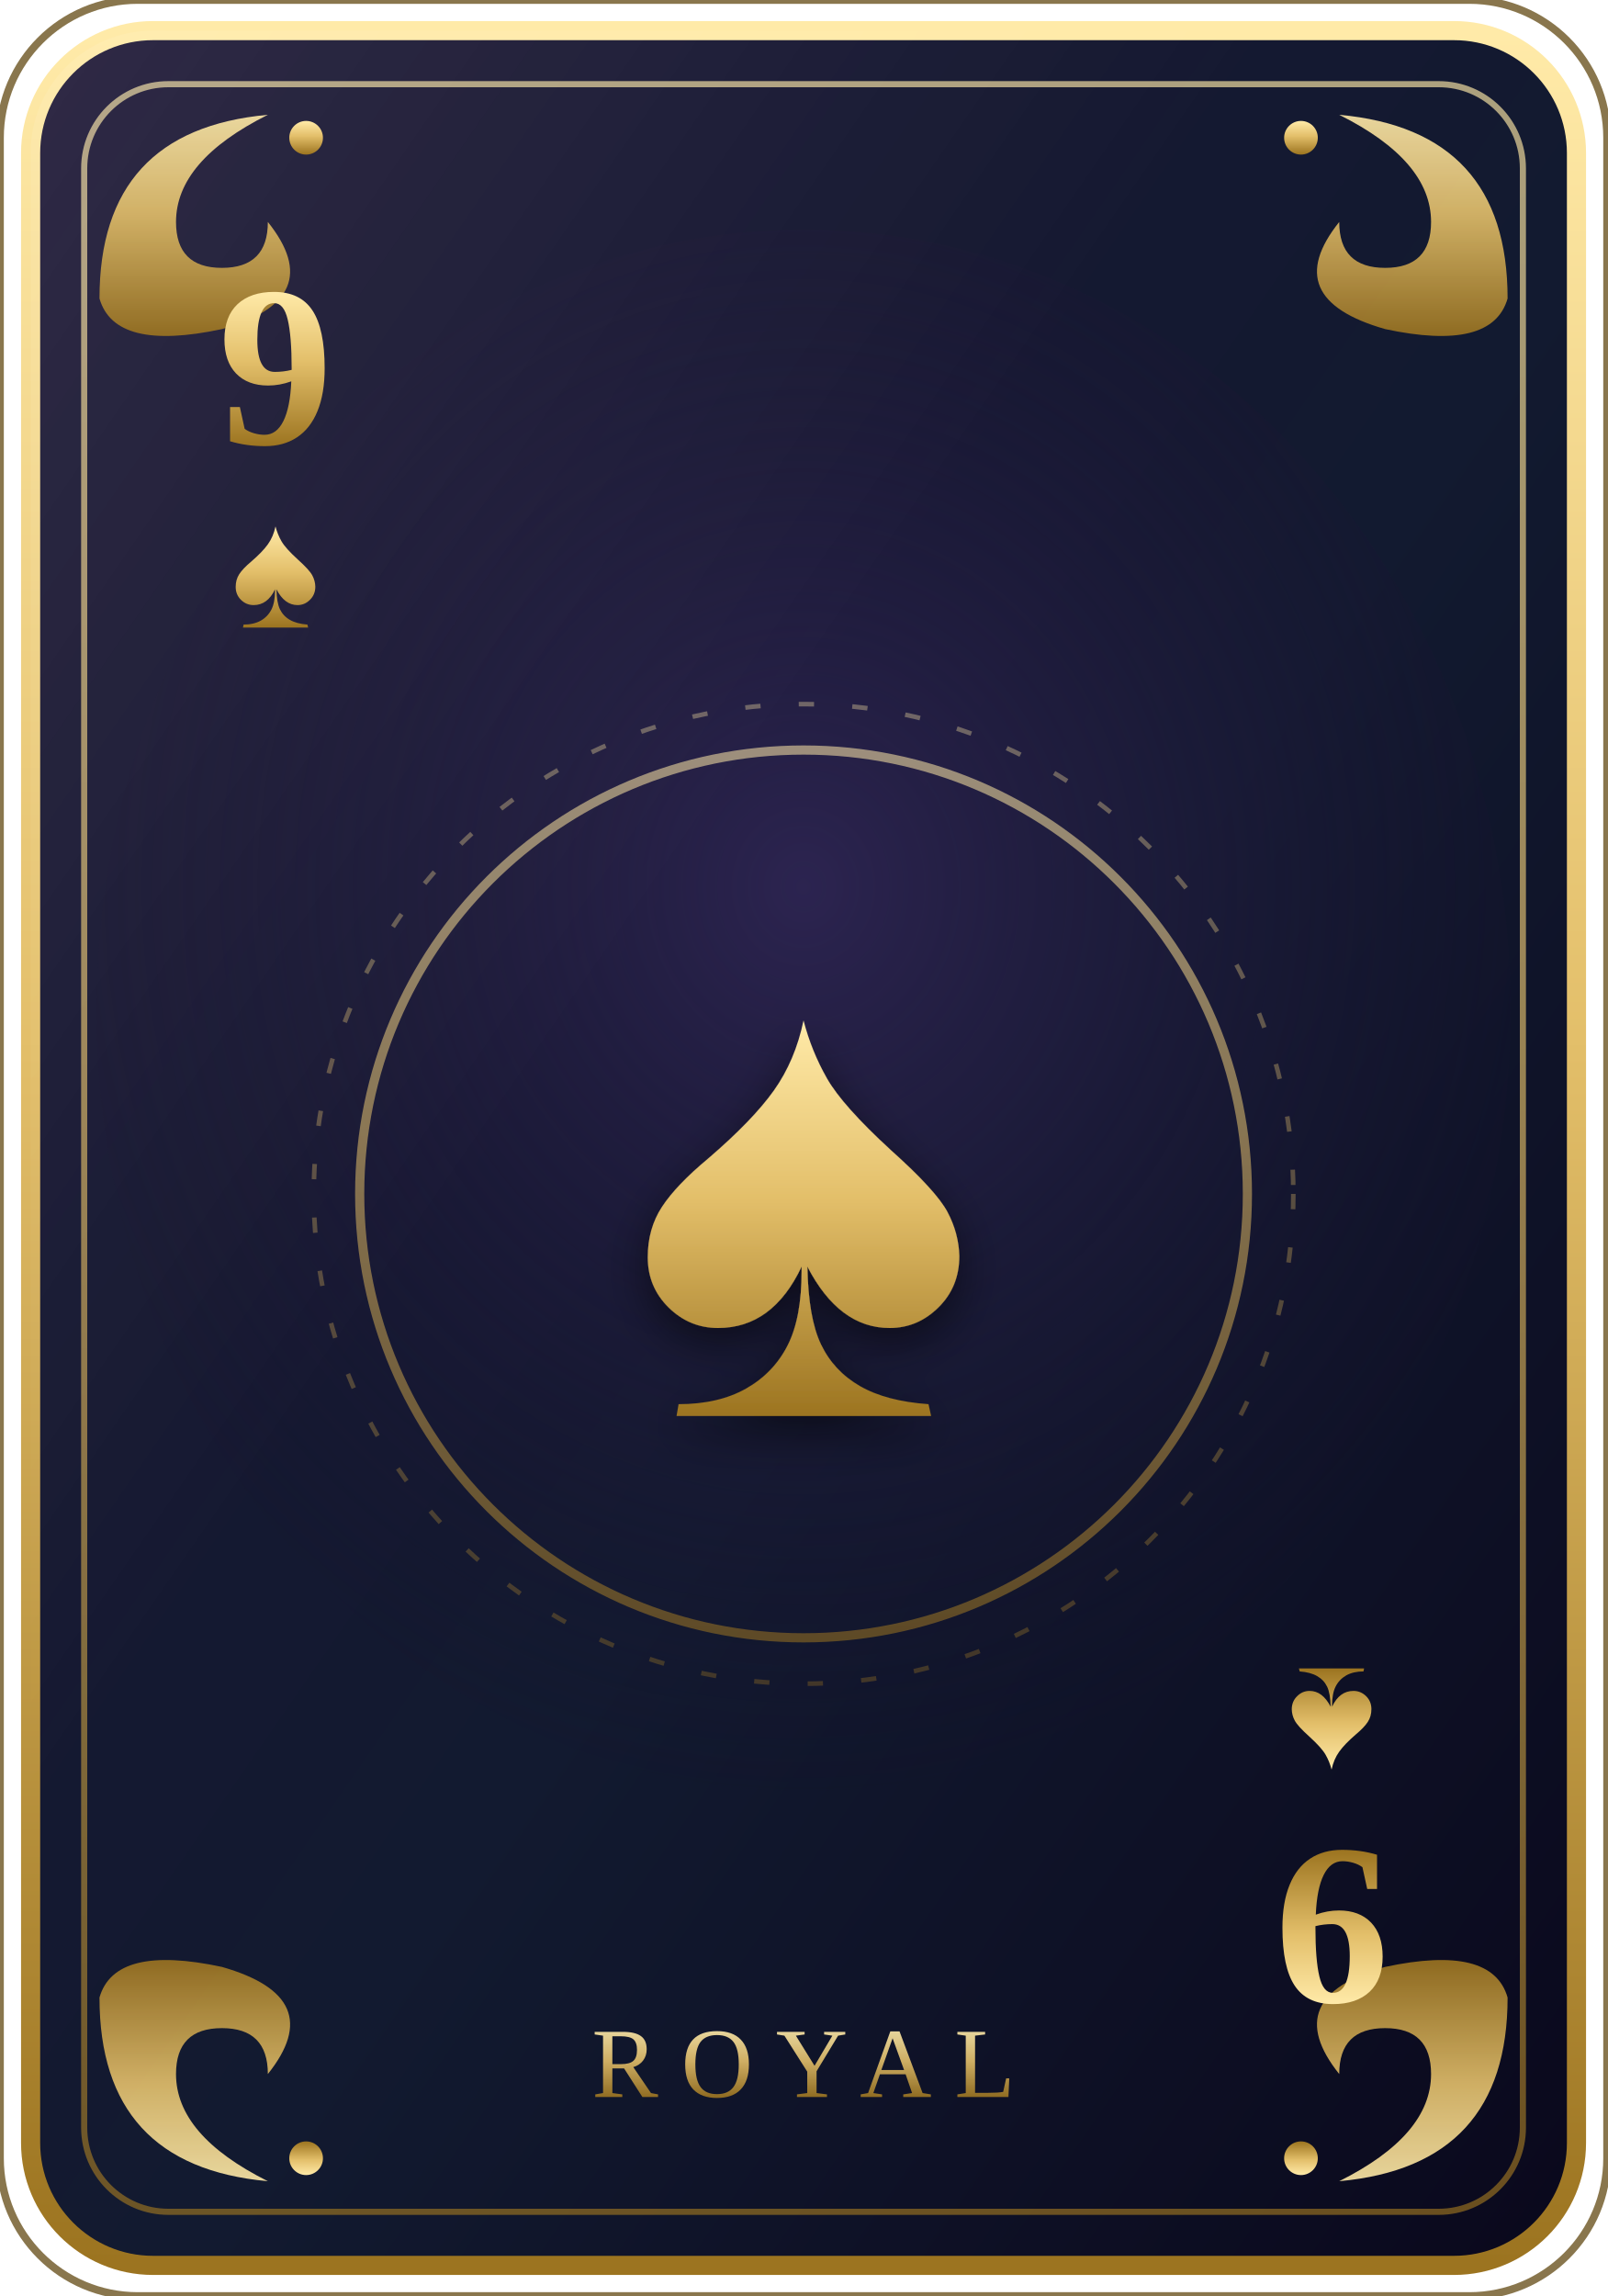
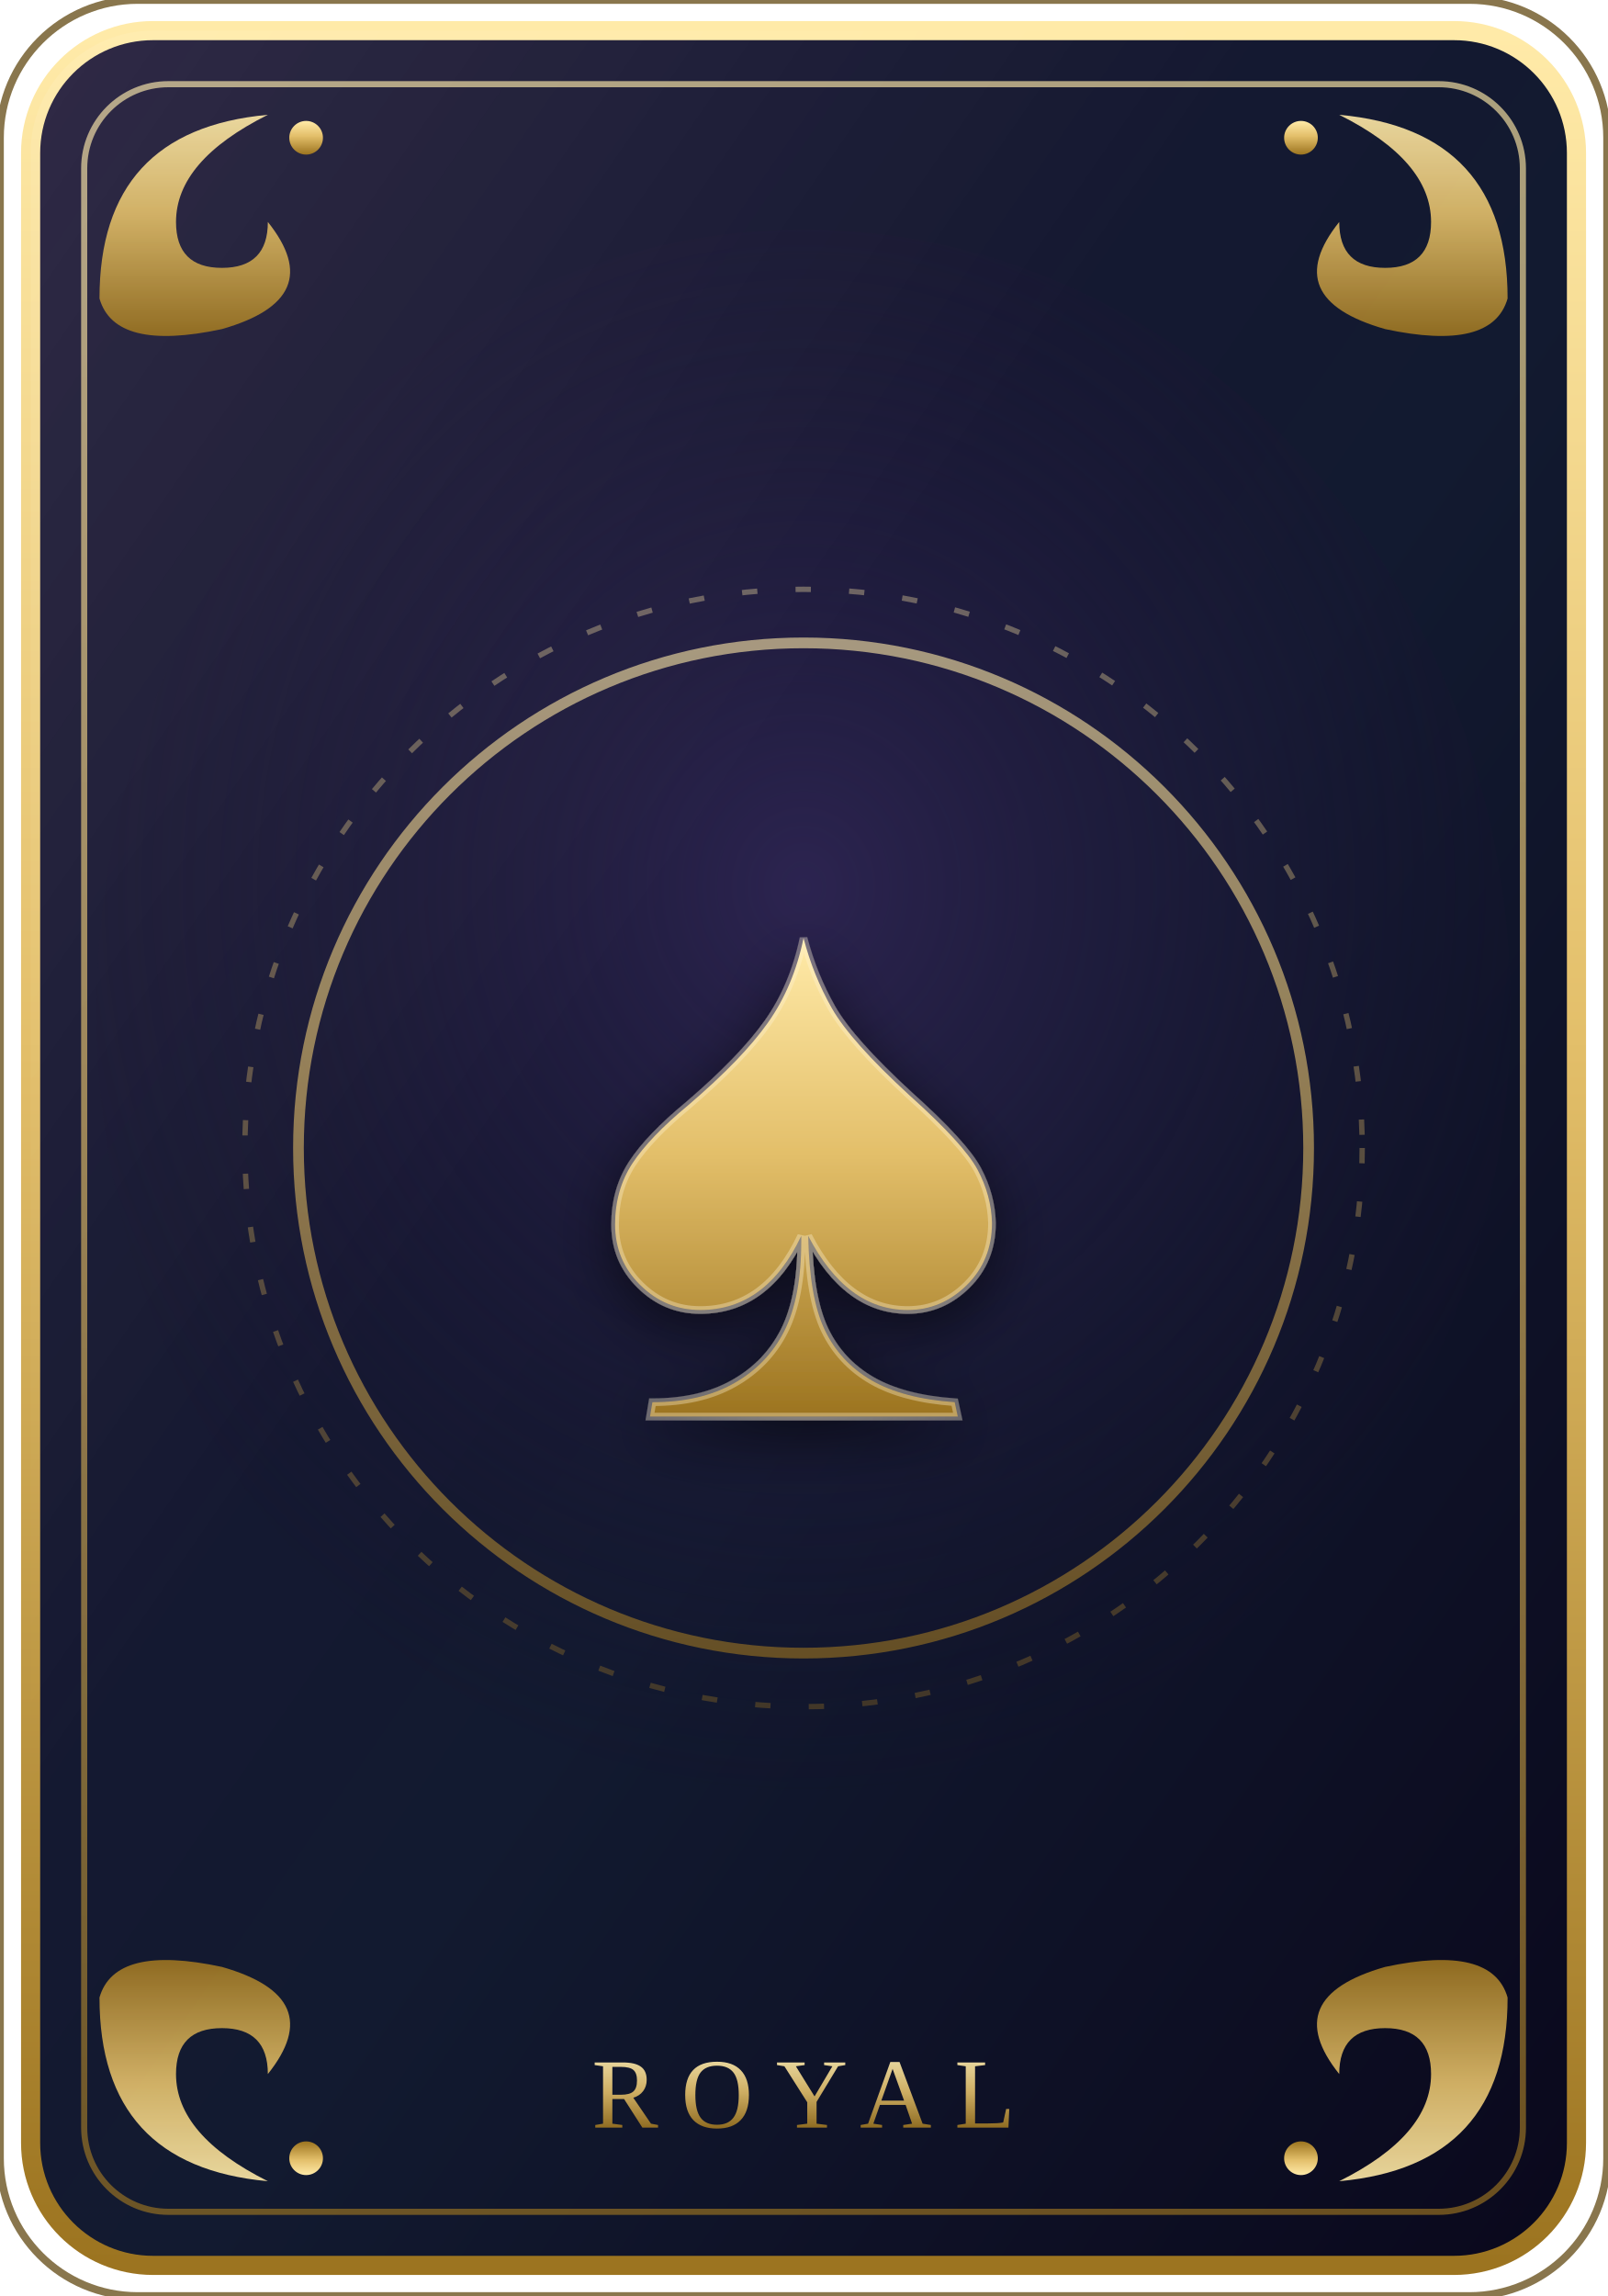
<svg xmlns="http://www.w3.org/2000/svg" viewBox="0 0 210 300">
  <defs>
    <linearGradient id="bg" x1="0" y1="0" x2="1" y2="1">
      <stop offset="0" stop-color="#1b1533" />
      <stop offset="0.55" stop-color="#121a30" />
      <stop offset="1" stop-color="#0a081c" />
    </linearGradient>
    <linearGradient id="gold" x1="0" y1="0" x2="0" y2="1">
      <stop offset="0" stop-color="#ffeaa8" />
      <stop offset="0.45" stop-color="#e3bf6a" />
      <stop offset="1" stop-color="#9c7420" />
    </linearGradient>
    <linearGradient id="ruby" x1="0" y1="0" x2="0" y2="1">
      <stop offset="0" stop-color="#ff9aa4" />
      <stop offset="0.45" stop-color="#e25563" />
      <stop offset="1" stop-color="#7e1522" />
    </linearGradient>
    <radialGradient id="glow" cx="0.5" cy="0.42" r="0.62">
      <stop offset="0" stop-color="#2c2450" />
      <stop offset="1" stop-color="rgba(20,16,40,0)" />
    </radialGradient>
    <linearGradient id="sheen" x1="0" y1="0" x2="1" y2="1">
      <stop offset="0" stop-color="rgba(255,255,255,0.09)" />
      <stop offset="0.4" stop-color="rgba(255,255,255,0)" />
    </linearGradient>
    <g id="flr">
      <path d="M0 26 Q0 4 22 2 Q10 8 10 16 Q10 22 16 22 Q22 22 22 16 Q30 26 16 30 Q2 33 0 26Z" fill="url(#gold)" opacity="0.9" />
      <circle cx="27" cy="5" r="2.2" fill="url(#gold)" />
    </g>
  </defs>
  <rect x="4" y="4" width="202" height="292" rx="16" fill="url(#bg)" stroke="url(#gold)" stroke-width="2.5" />
  <rect x="0" y="0" width="210" height="300" rx="18" fill="none" stroke="#6b5420" stroke-width="1" opacity="0.8" />
  <rect x="11" y="11" width="188" height="278" rx="11" fill="none" stroke="url(#gold)" stroke-width="0.8" opacity="0.65" />
  <ellipse cx="105" cy="132" rx="92.4" ry="102" fill="url(#glow)" />
  <rect x="4" y="4" width="202" height="292" rx="16" fill="url(#sheen)" />
  <use href="#flr" transform="translate(13,13)" />
  <use href="#flr" transform="translate(197,13) scale(-1,1)" />
  <use href="#flr" transform="translate(13,287) scale(1,-1)" />
  <use href="#flr" transform="translate(197,287) scale(-1,-1)" />
-   <circle cx="105" cy="156" r="58" fill="none" stroke="url(#gold)" stroke-width="1.2" opacity="0.55" />
-   <circle cx="105" cy="156" r="64" fill="none" stroke="url(#gold)" stroke-width="0.6" opacity="0.35" stroke-dasharray="2 5" />
-   <text x="105" y="156" font-size="86" text-anchor="middle" dominant-baseline="central" fill="url(#gold)" style="filter:drop-shadow(0 2px 3px rgba(0,0,0,0.55))">♠</text>
-   <text x="105" y="274" font-size="13" text-anchor="middle" fill="url(#gold)" opacity="0.9" font-family="Georgia, 'Times New Roman', serif" letter-spacing="3">ROYAL</text>
-   <g transform="translate(36,58)" text-anchor="middle">
-     <text y="0" font-size="30" font-weight="bold" font-family="Georgia, 'Times New Roman', serif" fill="url(#gold)">9</text>
-     <text y="24" font-size="22" fill="url(#gold)">♠</text>
-   </g>
-   <g transform="translate(174,242) rotate(180)" text-anchor="middle">
-     <text y="0" font-size="30" font-weight="bold" font-family="Georgia, 'Times New Roman', serif" fill="url(#gold)">9</text>
-     <text y="24" font-size="22" fill="url(#gold)">♠</text>
-   </g>
+   <circle cx="105" cy="150" r="66" fill="none" stroke="url(#gold)" stroke-width="1.4" opacity="0.6" />
+   <circle cx="105" cy="150" r="73" fill="none" stroke="url(#gold)" stroke-width="0.7" opacity="0.35" stroke-dasharray="2 5" />
+   <text x="105" y="150" font-size="104" text-anchor="middle" dominant-baseline="central" fill="url(#gold)" stroke="rgba(255,244,214,0.35)" stroke-width="1" style="filter:drop-shadow(0 2px 4px rgba(0,0,0,0.6))">♠</text>
+   <text x="105" y="278" font-size="13" text-anchor="middle" fill="url(#gold)" opacity="0.9" font-family="Georgia, 'Times New Roman', serif" letter-spacing="3">ROYAL</text>
</svg>
